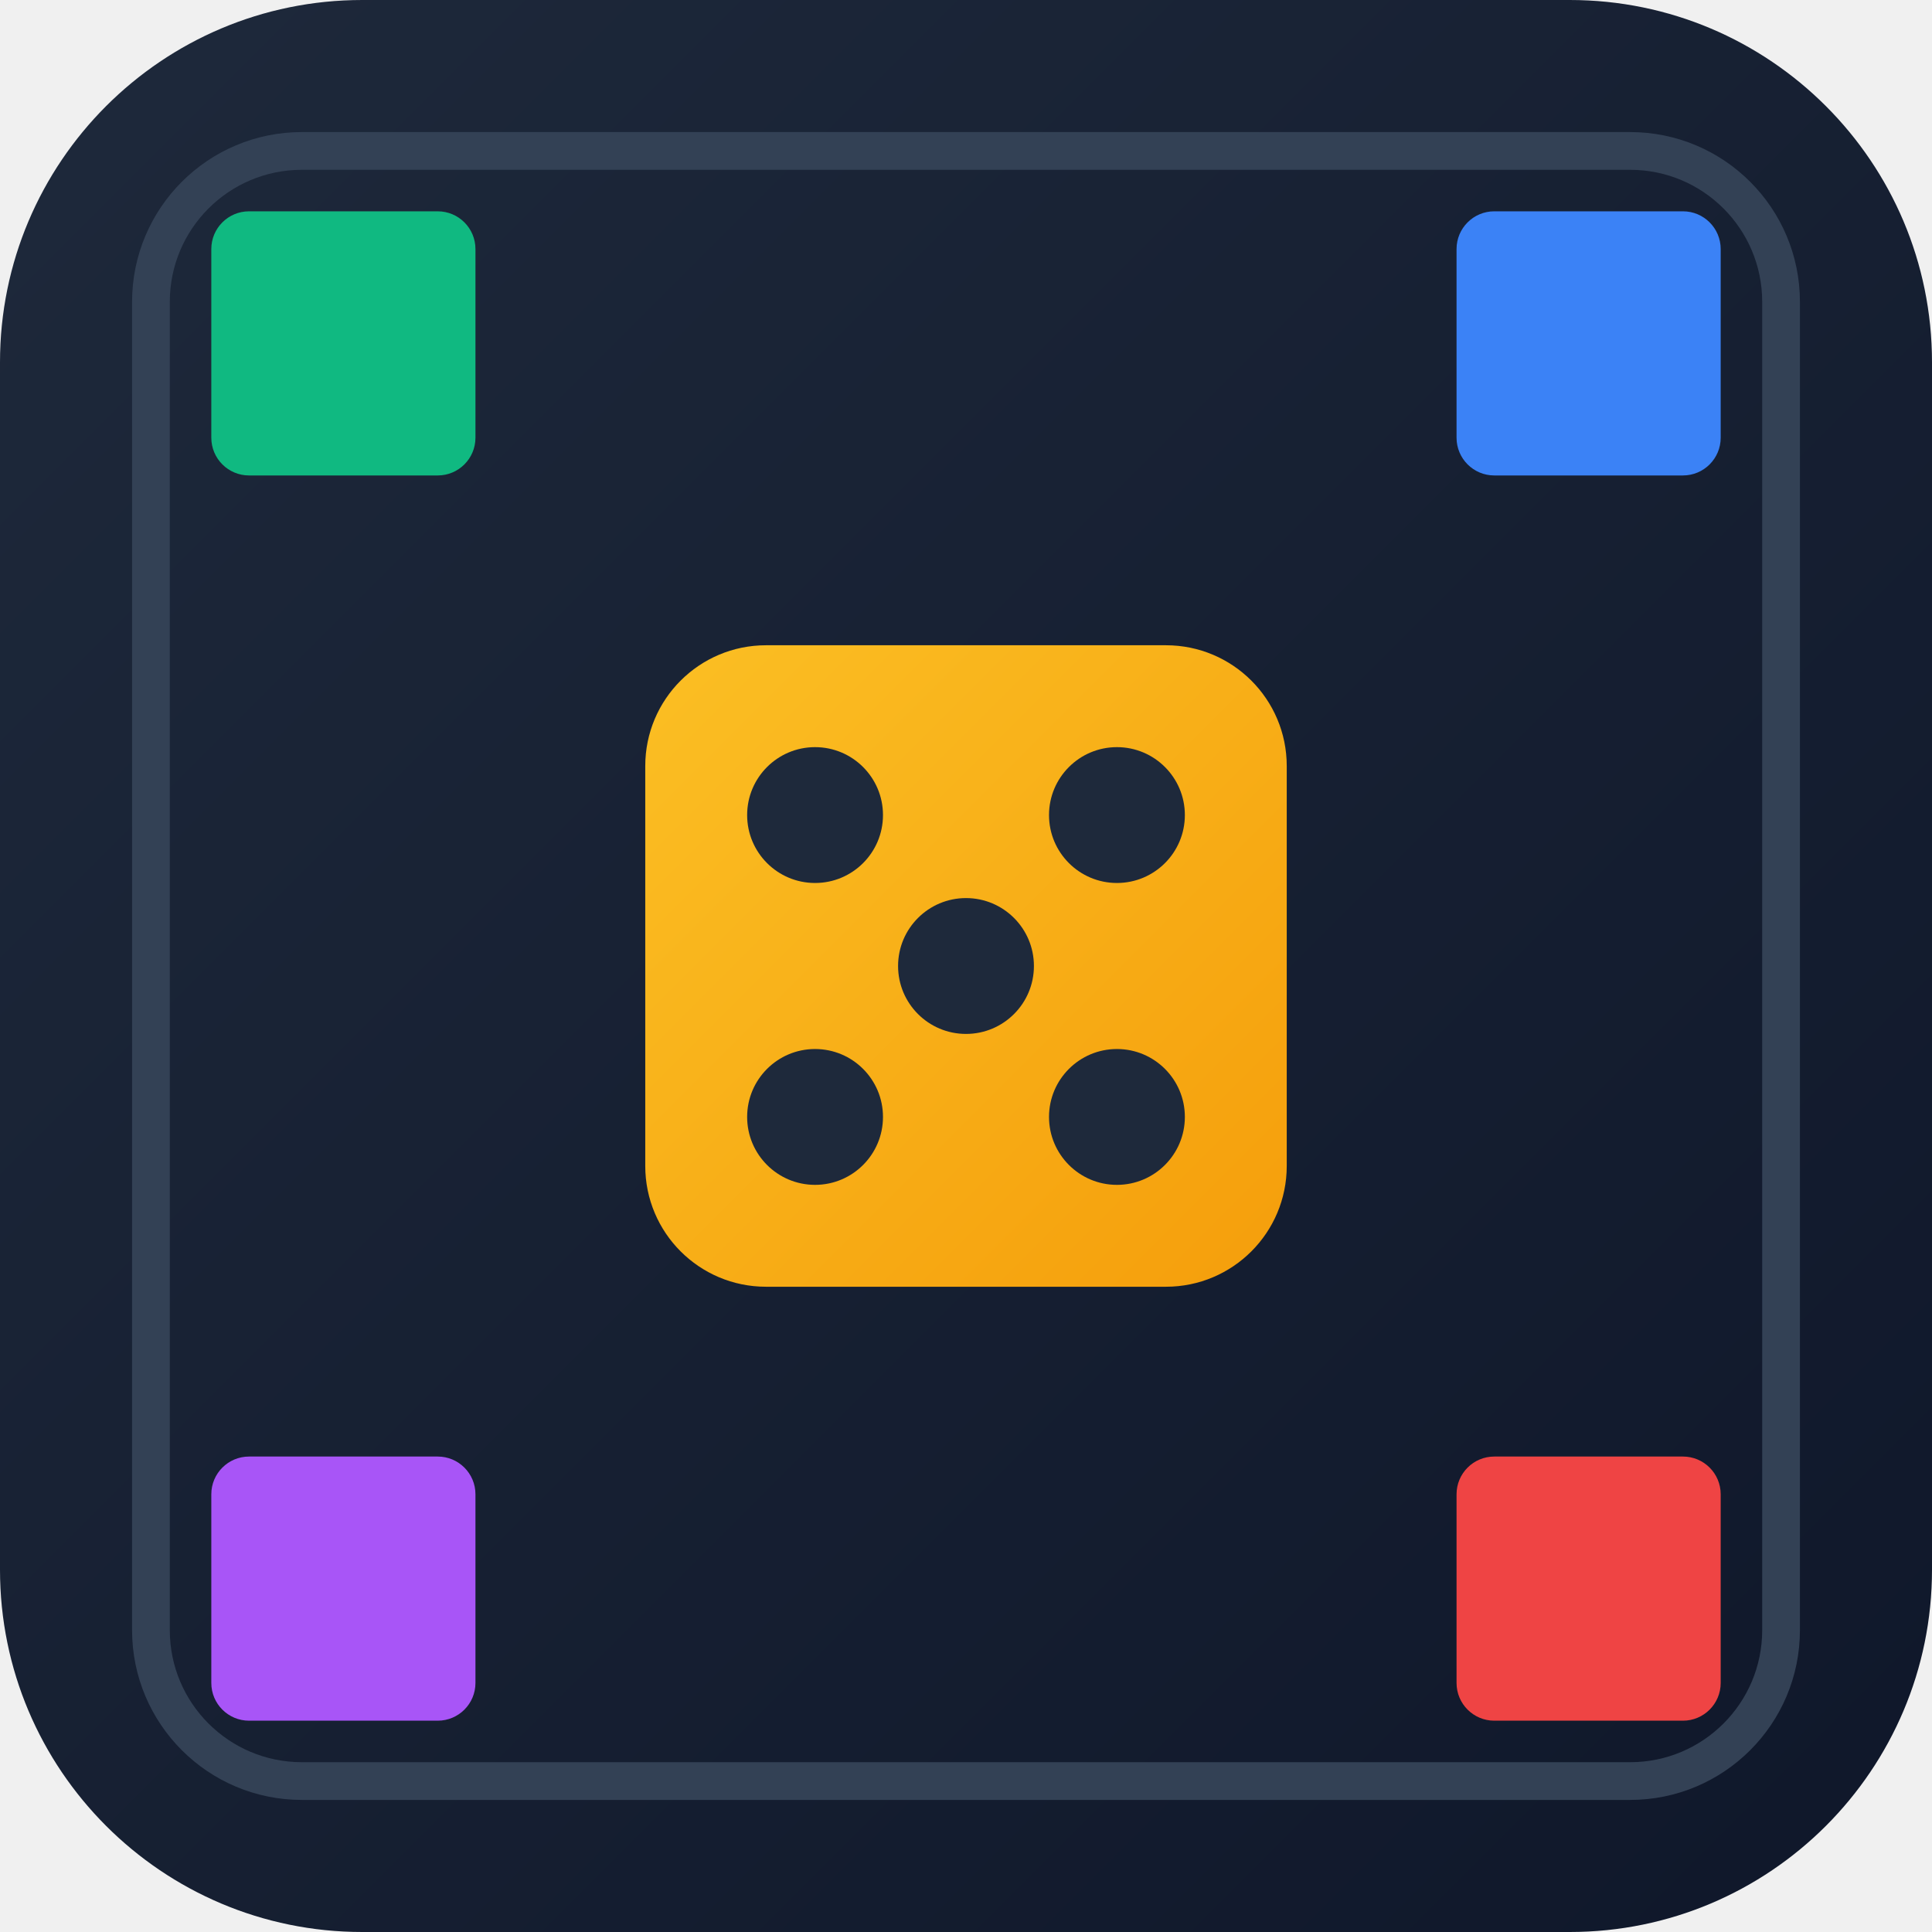
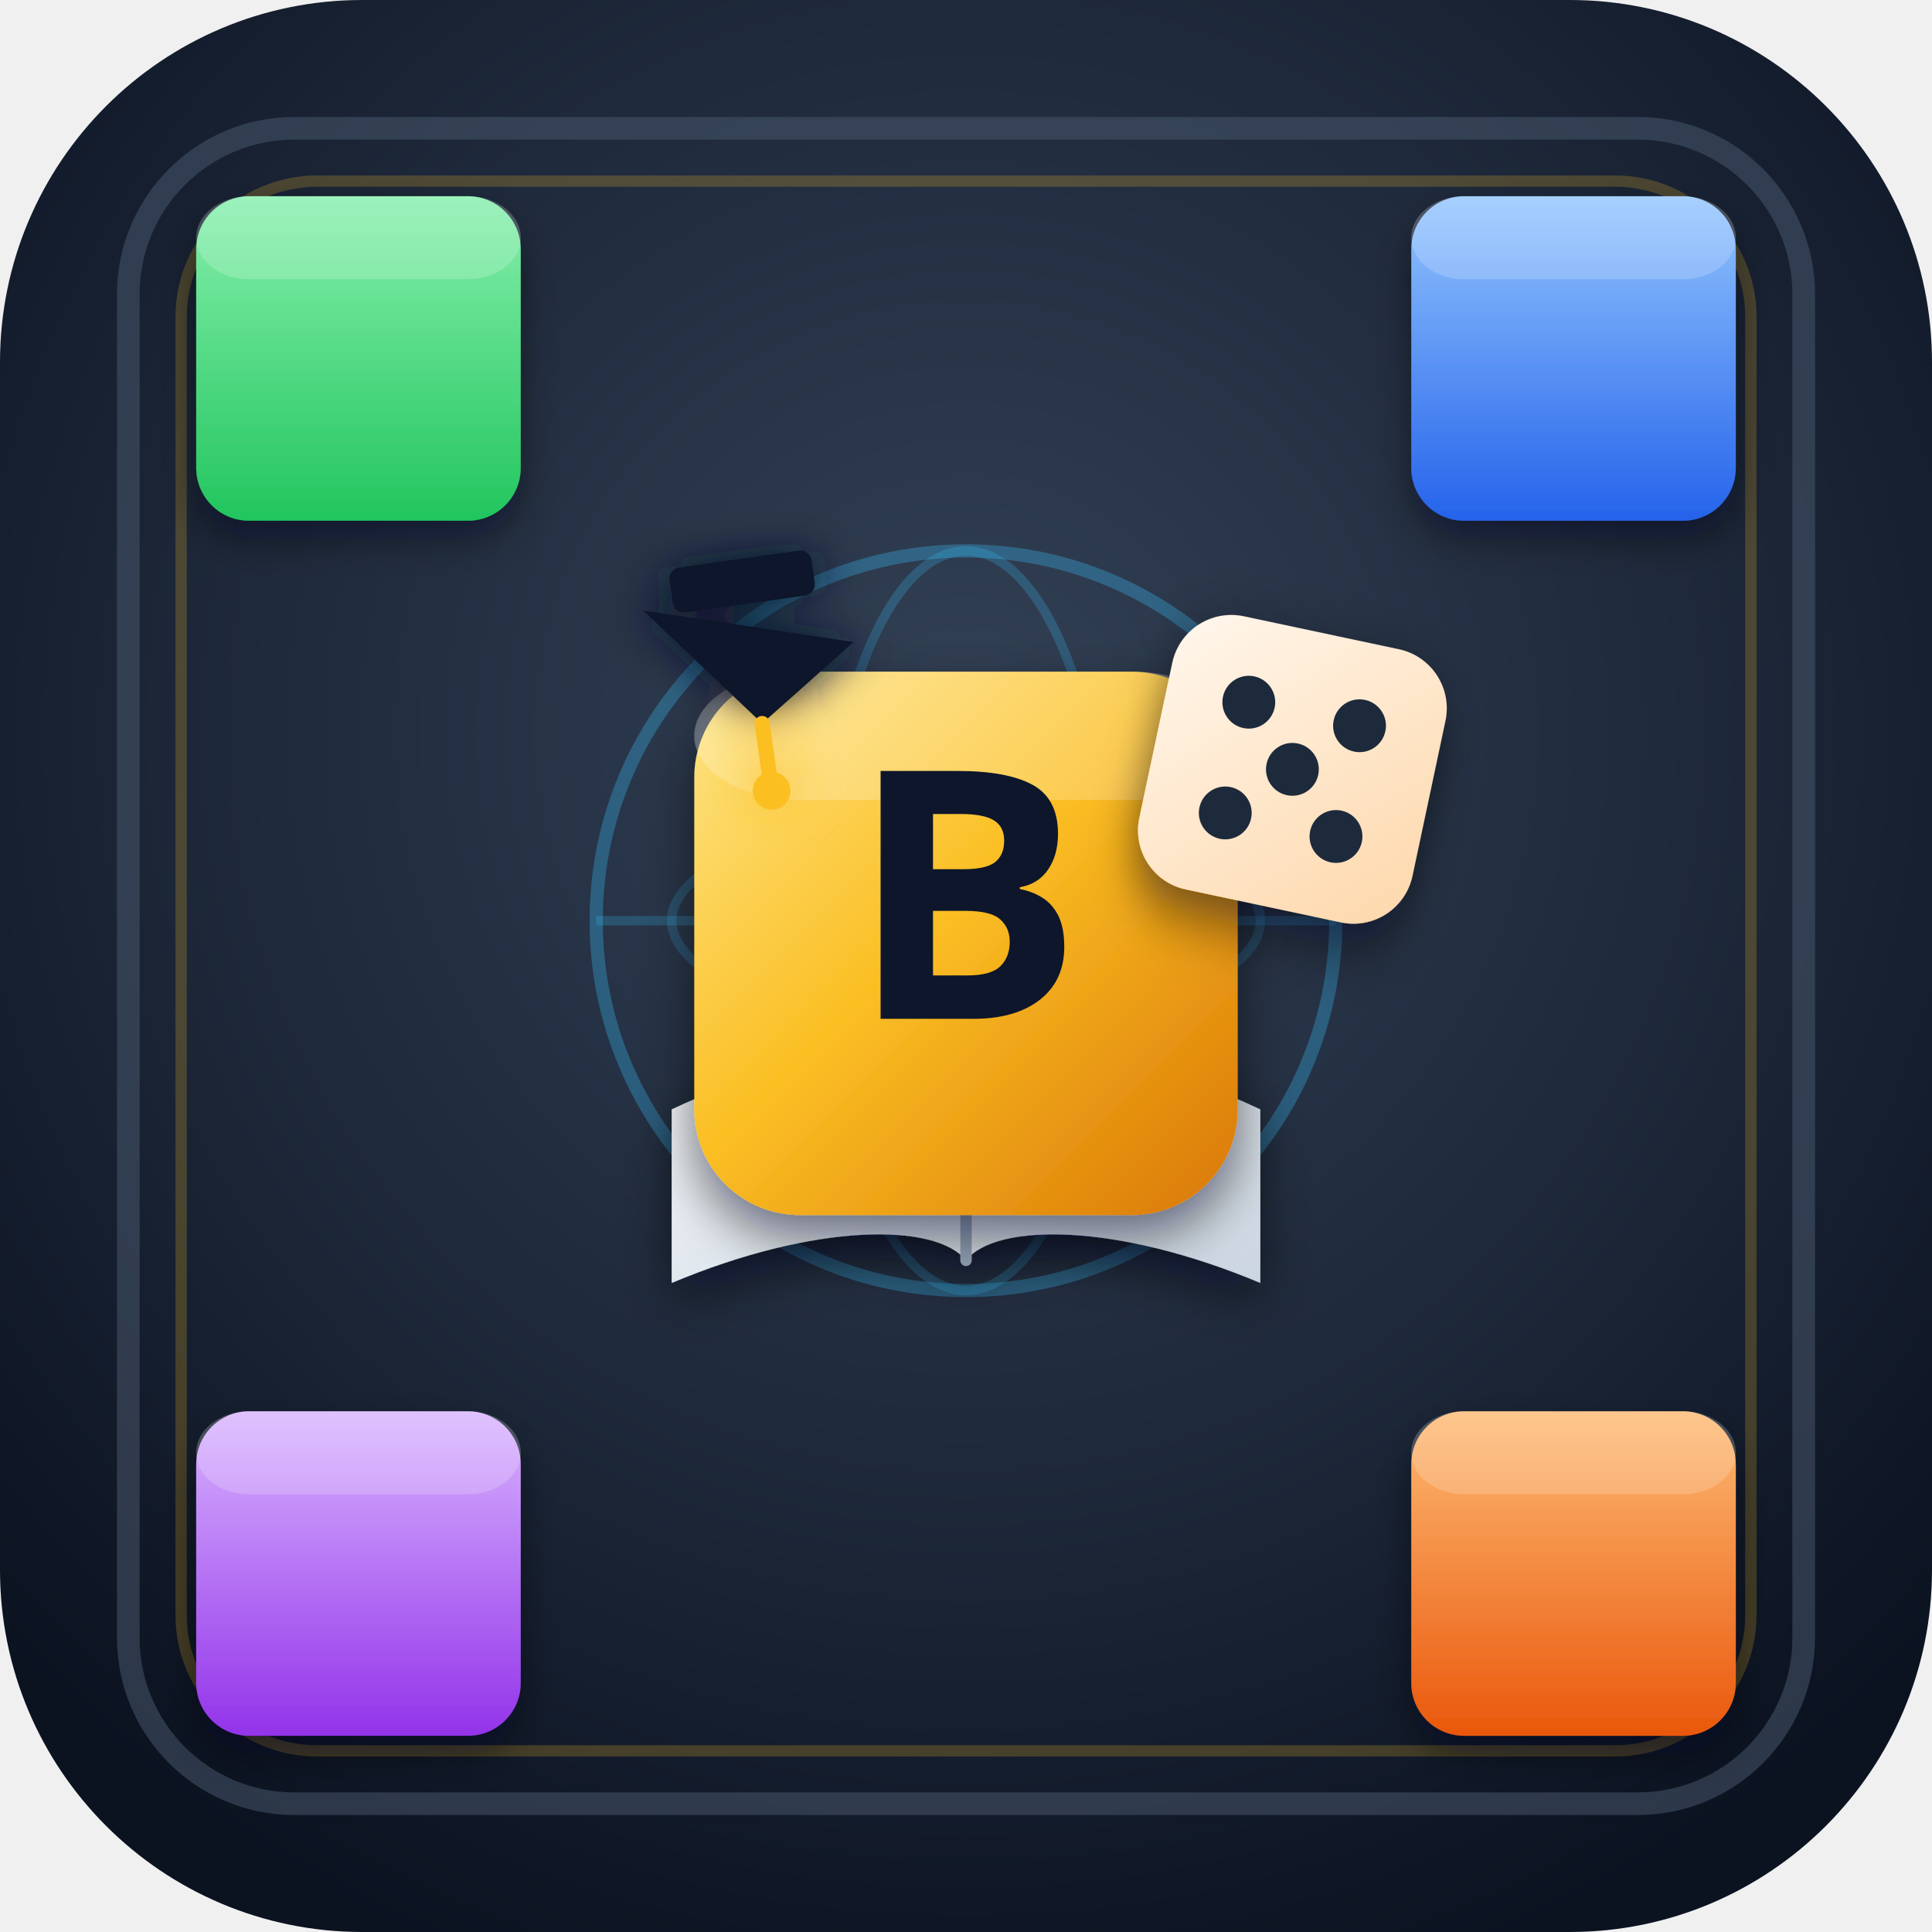
<svg xmlns="http://www.w3.org/2000/svg" width="512" height="512" viewBox="0 0 512 512">
  <defs>
-     <linearGradient id="bg" x1="0" y1="0" x2="1" y2="1">
-       <stop offset="0" stop-color="#1e293b" />
-       <stop offset="1" stop-color="#0f172a" />
+     <radialGradient id="bgGlow" cx="50%" cy="38%" r="68%">
+       <stop offset="0%" stop-color="#334155" />
+       <stop offset="55%" stop-color="#1e293b" />
+       <stop offset="100%" stop-color="#0b1220" />
+     </radialGradient>
+     <linearGradient id="tileGreen" x1="0" y1="0" x2="0" y2="1">
+       <stop offset="0%" stop-color="#86efac" />
+       <stop offset="100%" stop-color="#22c55e" />
    </linearGradient>
-     <linearGradient id="dice" x1="0" y1="0" x2="1" y2="1">
-       <stop offset="0" stop-color="#fbbf24" />
-       <stop offset="1" stop-color="#f59e0b" />
+     <linearGradient id="tileBlue" x1="0" y1="0" x2="0" y2="1">
+       <stop offset="0%" stop-color="#93c5fd" />
+       <stop offset="100%" stop-color="#2563eb" />
    </linearGradient>
+     <linearGradient id="tileOrange" x1="0" y1="0" x2="0" y2="1">
+       <stop offset="0%" stop-color="#fdba74" />
+       <stop offset="100%" stop-color="#ea580c" />
+     </linearGradient>
+     <linearGradient id="tilePurple" x1="0" y1="0" x2="0" y2="1">
+       <stop offset="0%" stop-color="#d8b4fe" />
+       <stop offset="100%" stop-color="#9333ea" />
+     </linearGradient>
+     <linearGradient id="goldCard" x1="0" y1="0" x2="1" y2="1">
+       <stop offset="0%" stop-color="#fde68a" />
+       <stop offset="45%" stop-color="#fbbf24" />
+       <stop offset="100%" stop-color="#d97706" />
+     </linearGradient>
+     <linearGradient id="diceFace" x1="0" y1="0" x2="1" y2="1">
+       <stop offset="0%" stop-color="#fff7ed" />
+       <stop offset="100%" stop-color="#fed7aa" />
+     </linearGradient>
+     <linearGradient id="bookPage" x1="0" y1="0" x2="1" y2="1">
+       <stop offset="0%" stop-color="#f8fafc" />
+       <stop offset="100%" stop-color="#cbd5e1" />
+     </linearGradient>
+     <filter id="softShadow" x="-30%" y="-30%" width="160%" height="160%">
+       <feDropShadow dx="0" dy="6" stdDeviation="7" flood-color="#020617" flood-opacity="0.55" />
+     </filter>
+     <filter id="tileShadow" x="-40%" y="-40%" width="180%" height="180%">
+       <feDropShadow dx="0" dy="5" stdDeviation="5" flood-color="#020617" flood-opacity="0.45" />
+     </filter>
+     <filter id="glow" x="-50%" y="-50%" width="200%" height="200%">
+       <feGaussianBlur stdDeviation="6" result="blur" />
+       <feMerge>
+         <feMergeNode in="blur" />
+         <feMergeNode in="SourceGraphic" />
+       </feMerge>
+     </filter>
  </defs>
-   <rect width="512" height="512" rx="96" fill="url(#bg)" />
-   <rect x="40" y="40" width="432" height="432" rx="40" fill="none" stroke="#334155" stroke-width="10" />
-   <rect x="56" y="56" width="70" height="70" rx="10" fill="#10b981" />
-   <rect x="386" y="56" width="70" height="70" rx="10" fill="#3b82f6" />
-   <rect x="56" y="386" width="70" height="70" rx="10" fill="#a855f7" />
-   <rect x="386" y="386" width="70" height="70" rx="10" fill="#ef4444" />
-   <rect x="171" y="171" width="170" height="170" rx="32" fill="url(#dice)" />
-   <circle cx="216" cy="216" r="18" fill="#1e293b" />
-   <circle cx="296" cy="216" r="18" fill="#1e293b" />
-   <circle cx="256" cy="256" r="18" fill="#1e293b" />
-   <circle cx="216" cy="296" r="18" fill="#1e293b" />
-   <circle cx="296" cy="296" r="18" fill="#1e293b" />
+   <rect width="512" height="512" rx="96" fill="url(#bgGlow)" />
+   <rect x="34" y="34" width="444" height="444" rx="44" fill="none" stroke="#475569" stroke-width="6" opacity="0.55" />
+   <rect x="48" y="48" width="416" height="416" rx="36" fill="none" stroke="#fbbf24" stroke-width="3" opacity="0.22" />
+   <g filter="url(#tileShadow)">
+     <rect x="52" y="52" width="86" height="86" rx="14" fill="url(#tileGreen)" />
+     <rect x="52" y="52" width="86" height="22" rx="14" fill="#ffffff" opacity="0.18" />
+     <rect x="374" y="52" width="86" height="86" rx="14" fill="url(#tileBlue)" />
+     <rect x="374" y="52" width="86" height="22" rx="14" fill="#ffffff" opacity="0.18" />
+     <rect x="52" y="374" width="86" height="86" rx="14" fill="url(#tilePurple)" />
+     <rect x="52" y="374" width="86" height="22" rx="14" fill="#ffffff" opacity="0.18" />
+     <rect x="374" y="374" width="86" height="86" rx="14" fill="url(#tileOrange)" />
+     <rect x="374" y="374" width="86" height="22" rx="14" fill="#ffffff" opacity="0.18" />
+   </g>
+   <g transform="translate(256 252)">
+     <circle cx="0" cy="-8" r="98" fill="none" stroke="#38bdf8" stroke-width="3.5" opacity="0.32" />
+     <ellipse cx="0" cy="-8" rx="38" ry="98" fill="none" stroke="#38bdf8" stroke-width="2.5" opacity="0.24" />
+     <ellipse cx="0" cy="-8" rx="78" ry="28" fill="none" stroke="#38bdf8" stroke-width="2.5" opacity="0.2" />
+     <line x1="-98" y1="-8" x2="98" y2="-8" stroke="#38bdf8" stroke-width="2.5" opacity="0.22" />
+     <g filter="url(#softShadow)">
+       <path d="M-78 42 C-40 24, -8 24, 0 34 C8 24, 40 24, 78 42 L78 88 C40 72, 8 72, 0 82 C-8 72, -40 72, -78 88 Z" fill="url(#bookPage)" />
+       <path d="M0 34 L0 82" stroke="#94a3b8" stroke-width="3" stroke-linecap="round" />
+       <path d="M-58 52 C-28 40, -10 40, 0 48" fill="none" stroke="#cbd5e1" stroke-width="2" />
+       <path d="M58 52 C28 40, 10 40, 0 48" fill="none" stroke="#cbd5e1" stroke-width="2" />
+     </g>
+     <g filter="url(#softShadow)">
+       <rect x="-72" y="-74" width="144" height="144" rx="28" fill="url(#goldCard)" />
+       <rect x="-72" y="-74" width="144" height="34" rx="28" fill="#ffffff" opacity="0.22" />
+       <text x="0" y="18" text-anchor="middle" font-family="Segoe UI, Arial Black, sans-serif" font-size="92" font-weight="900" fill="#0f172a">B</text>
+     </g>
+     <g transform="translate(58 -92) rotate(12)" filter="url(#softShadow)">
+       <rect x="0" y="0" width="74" height="74" rx="16" fill="url(#diceFace)" />
+       <circle cx="22" cy="22" r="7" fill="#1e293b" />
+       <circle cx="52" cy="22" r="7" fill="#1e293b" />
+       <circle cx="37" cy="37" r="7" fill="#1e293b" />
+       <circle cx="22" cy="52" r="7" fill="#1e293b" />
+       <circle cx="52" cy="52" r="7" fill="#1e293b" />
+     </g>
+     <g transform="translate(-88 -108) rotate(-8)" filter="url(#glow)">
+       <polygon points="0,18 54,34 27,52" fill="#0f172a" />
+       <rect x="8" y="8" width="38" height="12" rx="3" fill="#0f172a" />
+       <path d="M27 52 L27 68" stroke="#fbbf24" stroke-width="4" stroke-linecap="round" />
+       <circle cx="27" cy="70" r="5" fill="#fbbf24" />
+     </g>
+   </g>
</svg>
